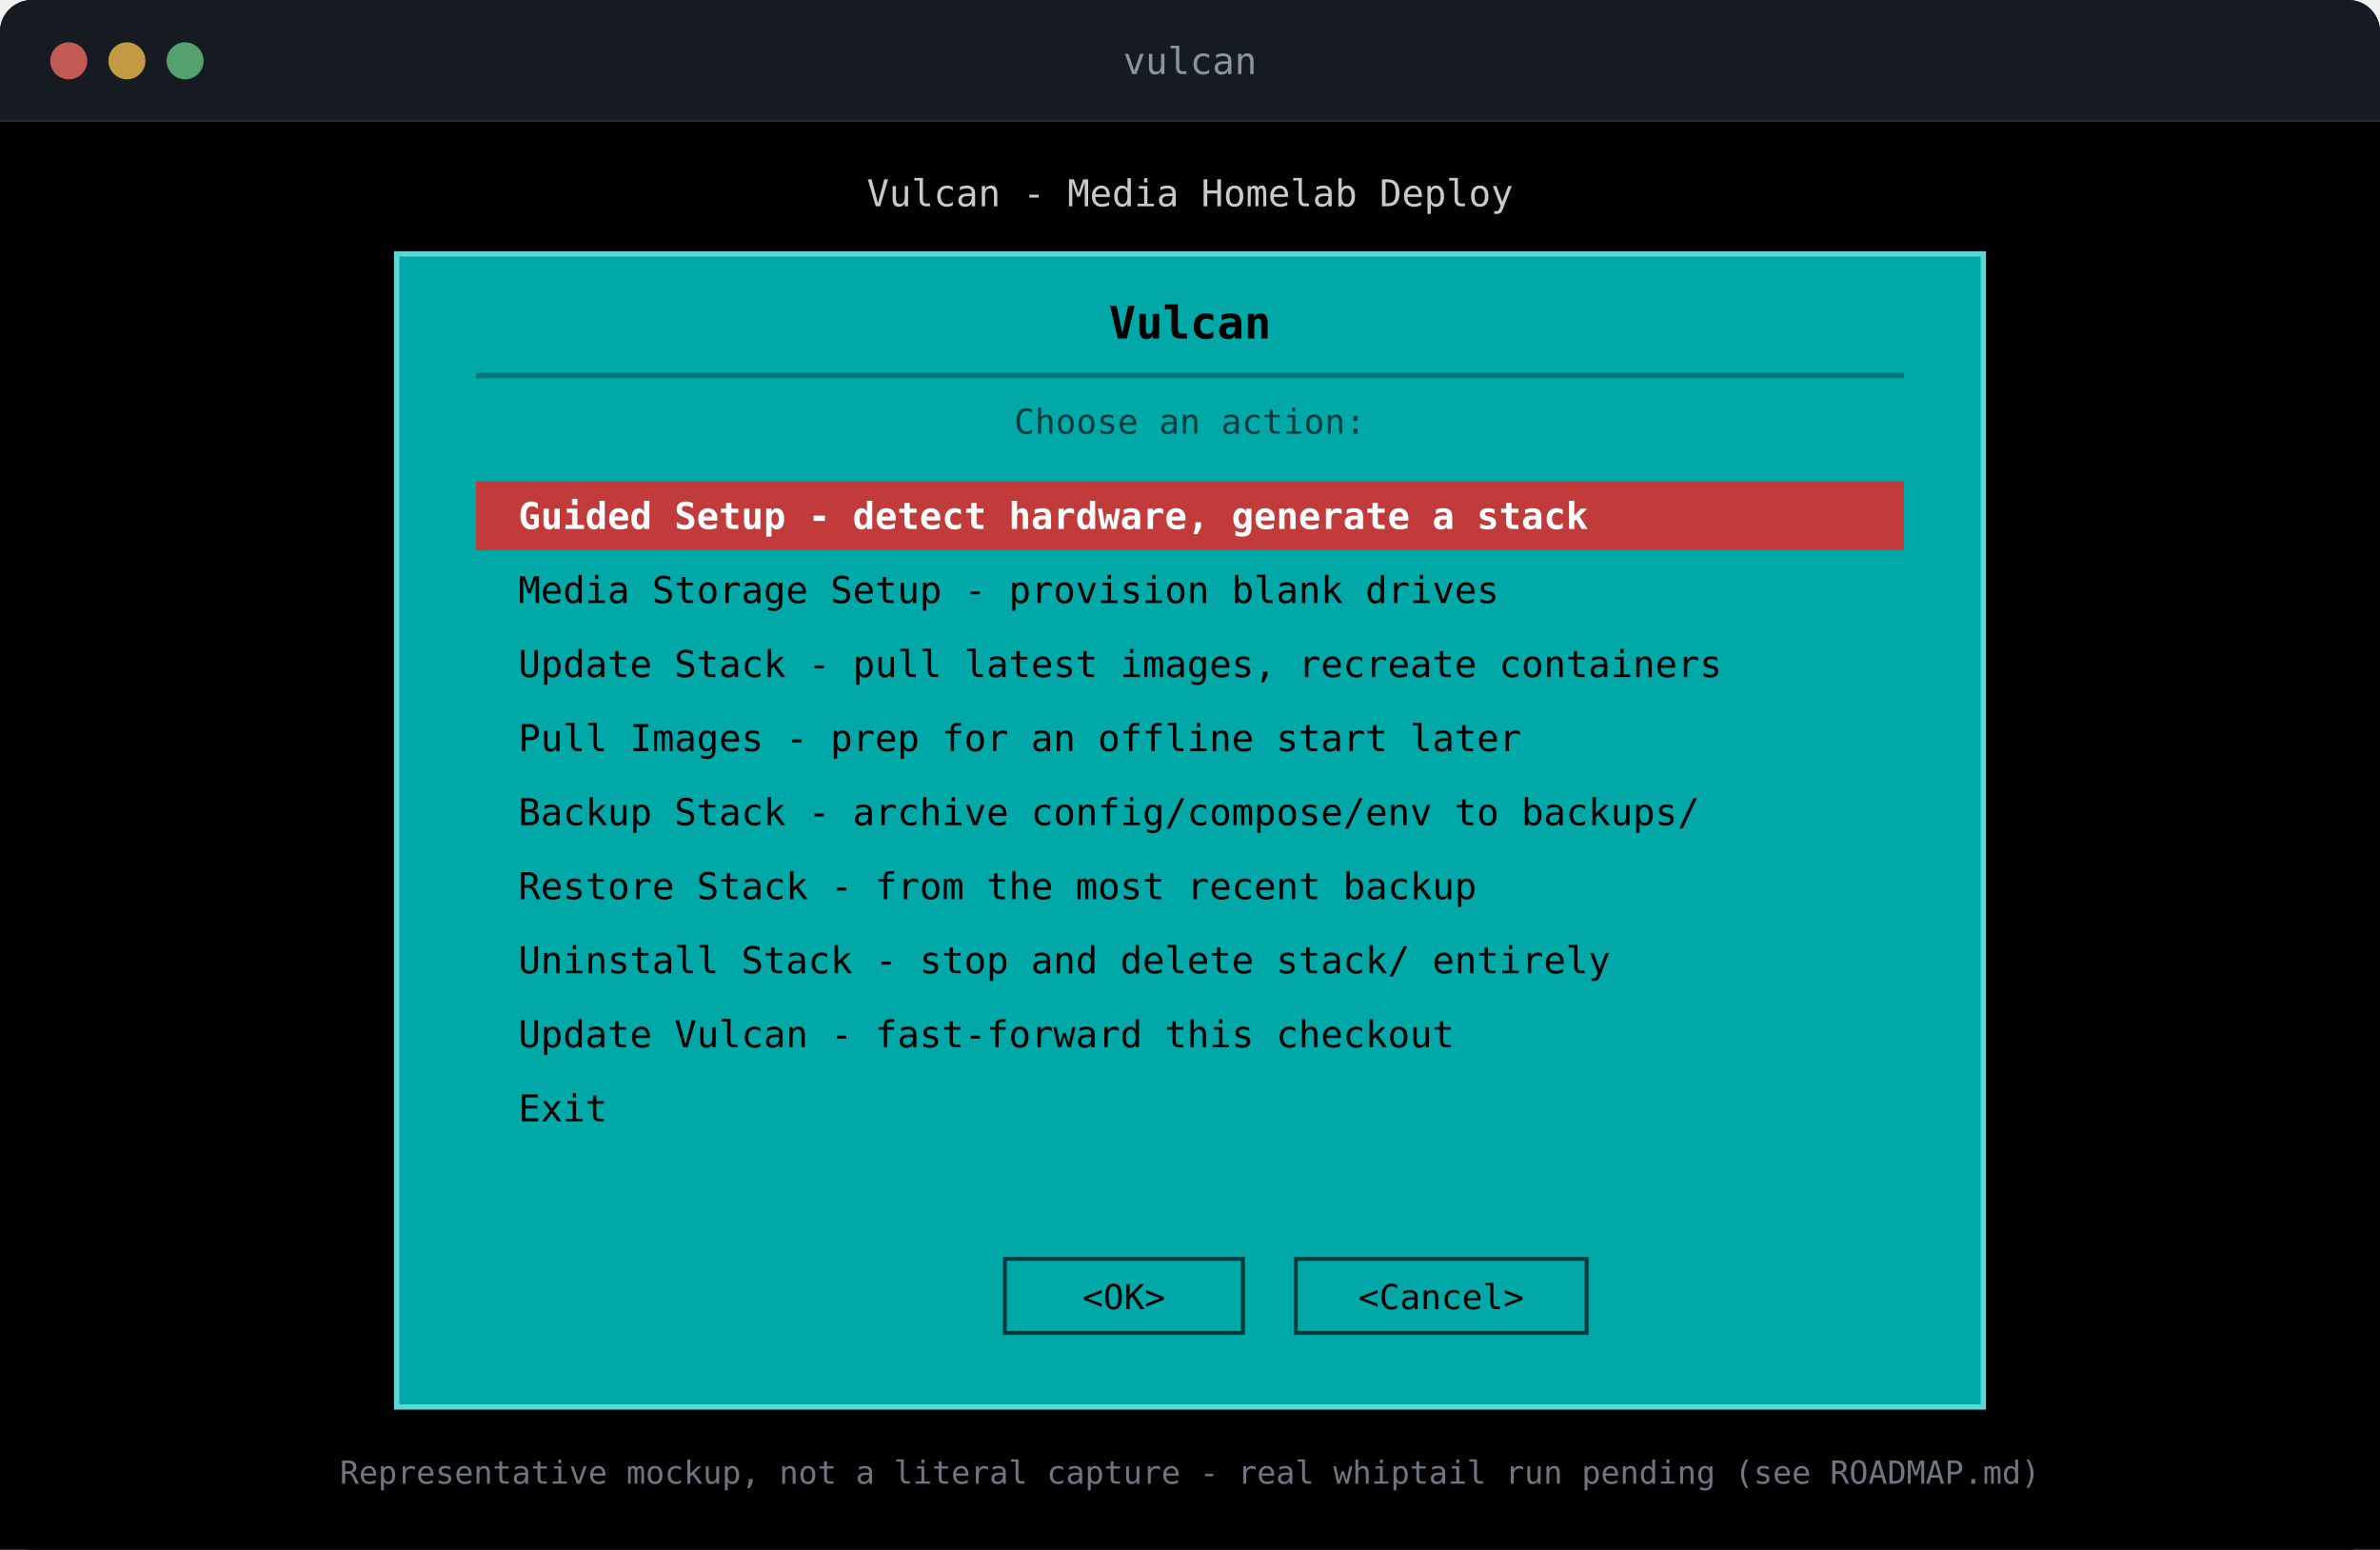
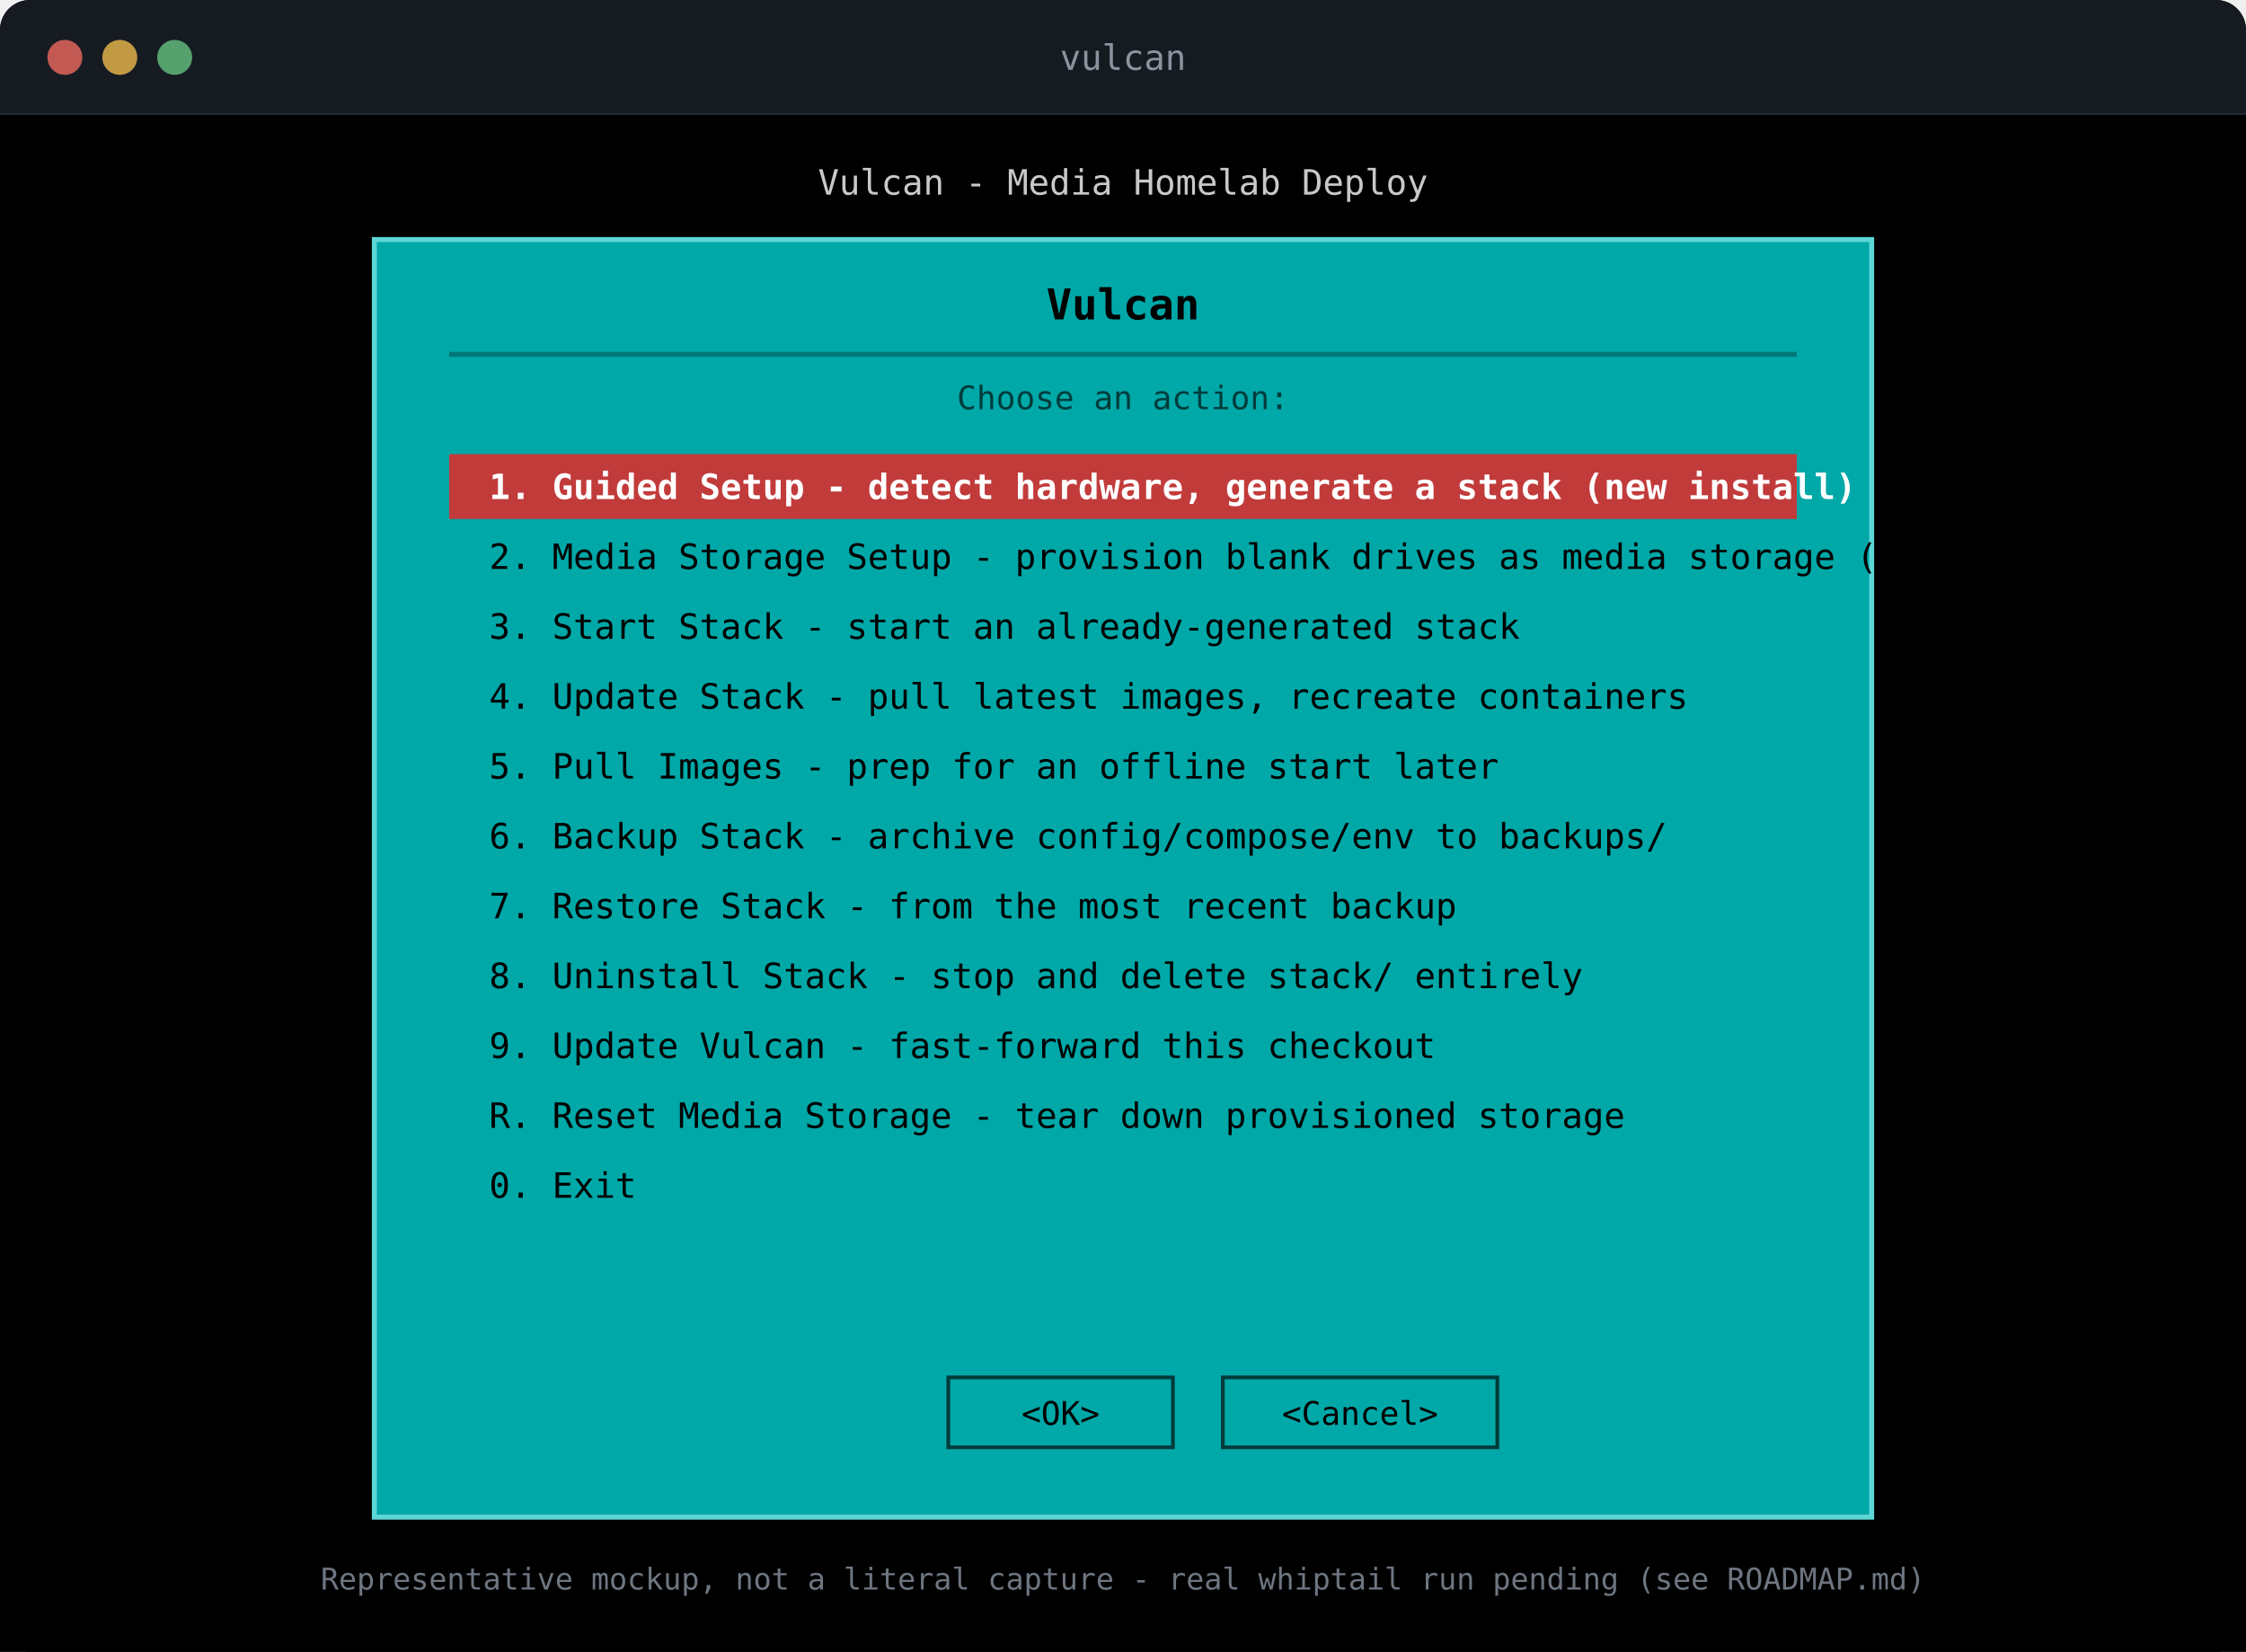
- <svg xmlns="http://www.w3.org/2000/svg" width="900" height="586" viewBox="0 0 900 586">
-   <rect width="900" height="586" rx="12" fill="#0d1117" />
+ <svg xmlns="http://www.w3.org/2000/svg" width="900" height="662" viewBox="0 0 900 662">
+   <rect width="900" height="662" rx="12" fill="#0d1117" />
  <path d="M0,12 a12,12 0 0 1 12,-12 h876 a12,12 0 0 1 12,12 v34 h-900 z" fill="#161b22" />
  <line x1="0" y1="46" x2="900" y2="46" stroke="#30363d" stroke-width="1" />
  <circle cx="26" cy="23" r="7" fill="#e0645a" opacity="0.85" />
  <circle cx="48" cy="23" r="7" fill="#e0b04a" opacity="0.85" />
  <circle cx="70" cy="23" r="7" fill="#5fb87a" opacity="0.85" />
  <text x="450" y="28" text-anchor="middle" font-family="Menlo, Consolas, monospace" font-size="14" fill="#8b949e">vulcan</text>
-   <rect x="0" y="46" width="900" height="540" fill="#000000" />
+   <rect x="0" y="46" width="900" height="616" fill="#000000" />
  <text x="450" y="78" text-anchor="middle" font-family="Menlo, Consolas, monospace" font-size="14" fill="#c9c9c9">Vulcan - Media Homelab Deploy</text>
-   <rect x="150" y="96" width="600" height="436" fill="#00a8a8" stroke="#5fd6d6" stroke-width="2" />
+   <rect x="150" y="96" width="600" height="512" fill="#00a8a8" stroke="#5fd6d6" stroke-width="2" />
  <text x="450" y="128" text-anchor="middle" font-family="Menlo, Consolas, monospace" font-size="17" font-weight="bold" fill="#000000">Vulcan</text>
  <line x1="180" y1="142" x2="720" y2="142" stroke="#007878" stroke-width="2" />
  <text x="450" y="164" text-anchor="middle" font-family="Menlo, Consolas, monospace" font-size="13" fill="#003c3c">Choose an action:</text>
  <g font-family="Menlo, Consolas, monospace" font-size="14">
    <rect x="180" y="182" width="540" height="26" fill="#c23b3b" />
-     <text x="196" y="200" fill="#ffffff" font-weight="bold">Guided Setup - detect hardware, generate a stack</text>
-     <text x="196" y="228" fill="#000000">Media Storage Setup - provision blank drives</text>
-     <text x="196" y="256" fill="#000000">Update Stack - pull latest images, recreate containers</text>
-     <text x="196" y="284" fill="#000000">Pull Images - prep for an offline start later</text>
-     <text x="196" y="312" fill="#000000">Backup Stack - archive config/compose/env to backups/</text>
-     <text x="196" y="340" fill="#000000">Restore Stack - from the most recent backup</text>
-     <text x="196" y="368" fill="#000000">Uninstall Stack - stop and delete stack/ entirely</text>
-     <text x="196" y="396" fill="#000000">Update Vulcan - fast-forward this checkout</text>
-     <text x="196" y="424" fill="#000000">Exit</text>
+     <text x="196" y="200" fill="#ffffff" font-weight="bold">1. Guided Setup - detect hardware, generate a stack (new install)</text>
+     <text x="196" y="228" fill="#000000">2. Media Storage Setup - provision blank drives as media storage (new install)</text>
+     <text x="196" y="256" fill="#000000">3. Start Stack - start an already-generated stack</text>
+     <text x="196" y="284" fill="#000000">4. Update Stack - pull latest images, recreate containers</text>
+     <text x="196" y="312" fill="#000000">5. Pull Images - prep for an offline start later</text>
+     <text x="196" y="340" fill="#000000">6. Backup Stack - archive config/compose/env to backups/</text>
+     <text x="196" y="368" fill="#000000">7. Restore Stack - from the most recent backup</text>
+     <text x="196" y="396" fill="#000000">8. Uninstall Stack - stop and delete stack/ entirely</text>
+     <text x="196" y="424" fill="#000000">9. Update Vulcan - fast-forward this checkout</text>
+     <text x="196" y="452" fill="#000000">R. Reset Media Storage - tear down provisioned storage</text>
+     <text x="196" y="480" fill="#000000">0. Exit</text>
  </g>
-   <rect x="380" y="476" width="90" height="28" fill="#00a8a8" stroke="#003c3c" stroke-width="1.5" />
-   <text x="425" y="495" text-anchor="middle" font-family="Menlo, Consolas, monospace" font-size="13" fill="#000000">&lt;OK&gt;</text>
-   <rect x="490" y="476" width="110" height="28" fill="#00a8a8" stroke="#003c3c" stroke-width="1.5" />
-   <text x="545" y="495" text-anchor="middle" font-family="Menlo, Consolas, monospace" font-size="13" fill="#000000">&lt;Cancel&gt;</text>
-   <text x="450" y="561" text-anchor="middle" font-family="Menlo, Consolas, monospace" font-size="12" fill="#6e7681">Representative mockup, not a literal capture - real whiptail run pending (see ROADMAP.md)</text>
+   <rect x="380" y="552" width="90" height="28" fill="#00a8a8" stroke="#003c3c" stroke-width="1.5" />
+   <text x="425" y="571" text-anchor="middle" font-family="Menlo, Consolas, monospace" font-size="13" fill="#000000">&lt;OK&gt;</text>
+   <rect x="490" y="552" width="110" height="28" fill="#00a8a8" stroke="#003c3c" stroke-width="1.5" />
+   <text x="545" y="571" text-anchor="middle" font-family="Menlo, Consolas, monospace" font-size="13" fill="#000000">&lt;Cancel&gt;</text>
+   <text x="450" y="637" text-anchor="middle" font-family="Menlo, Consolas, monospace" font-size="12" fill="#6e7681">Representative mockup, not a literal capture - real whiptail run pending (see ROADMAP.md)</text>
</svg>
